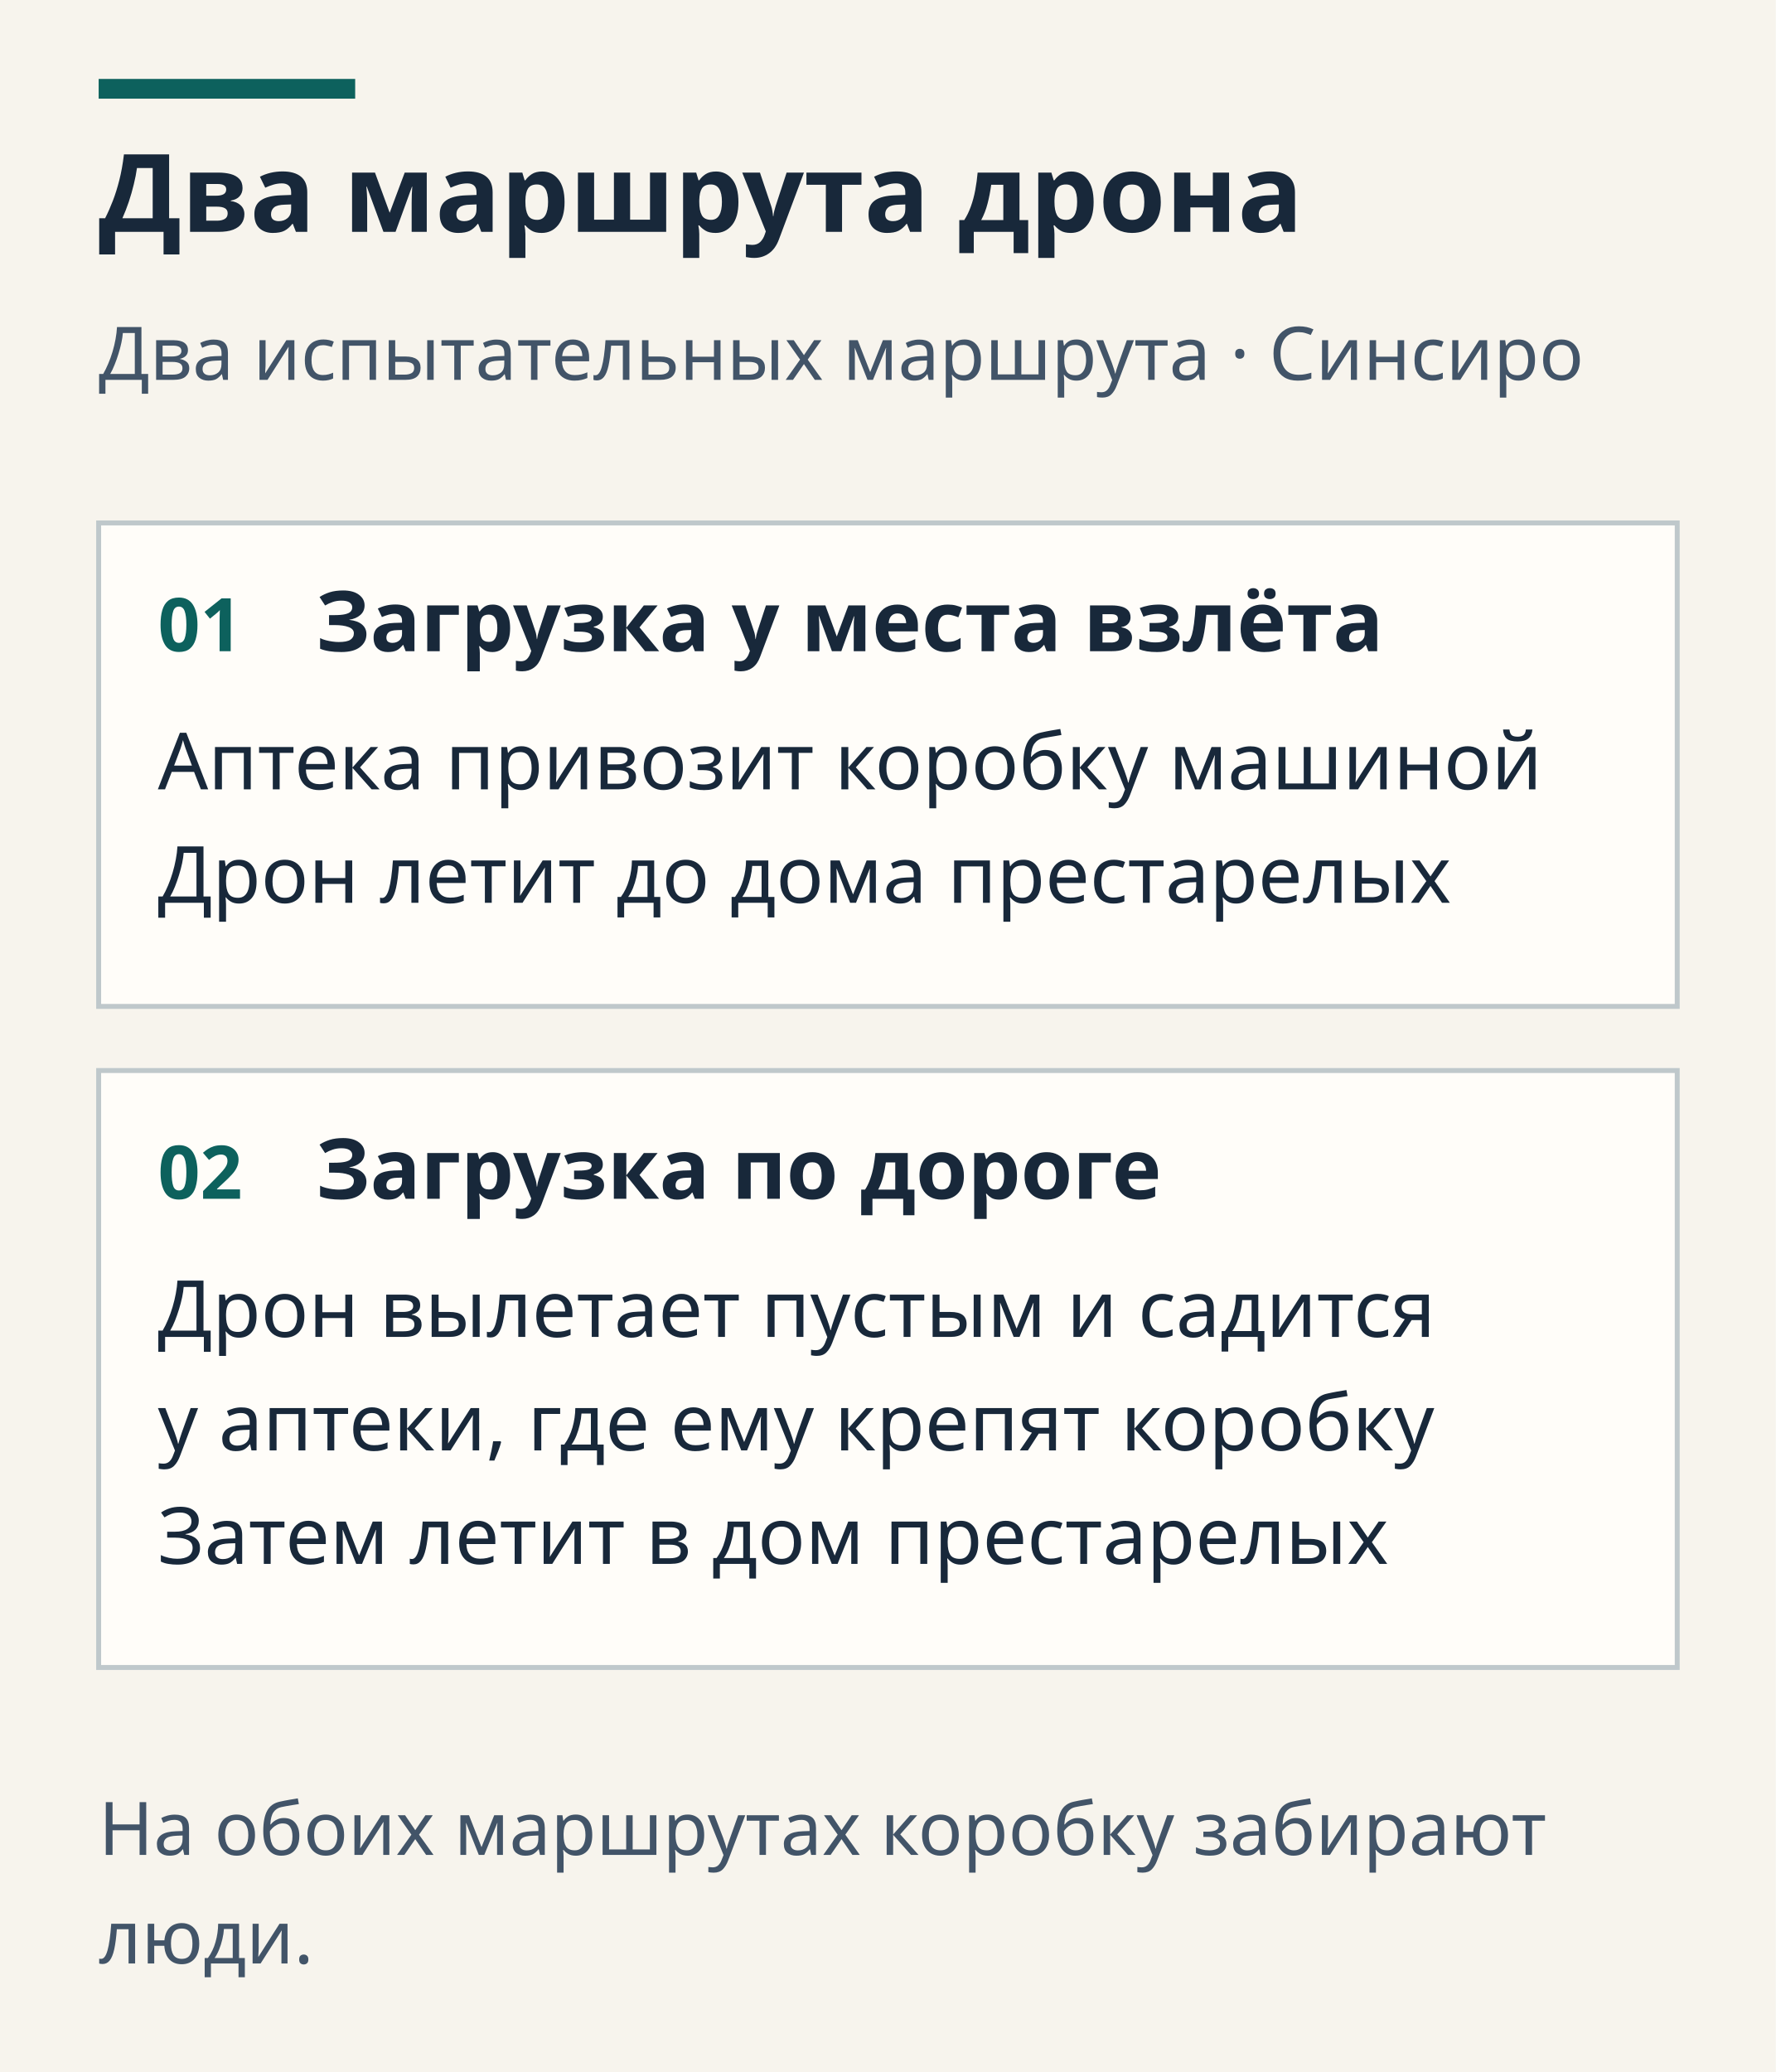
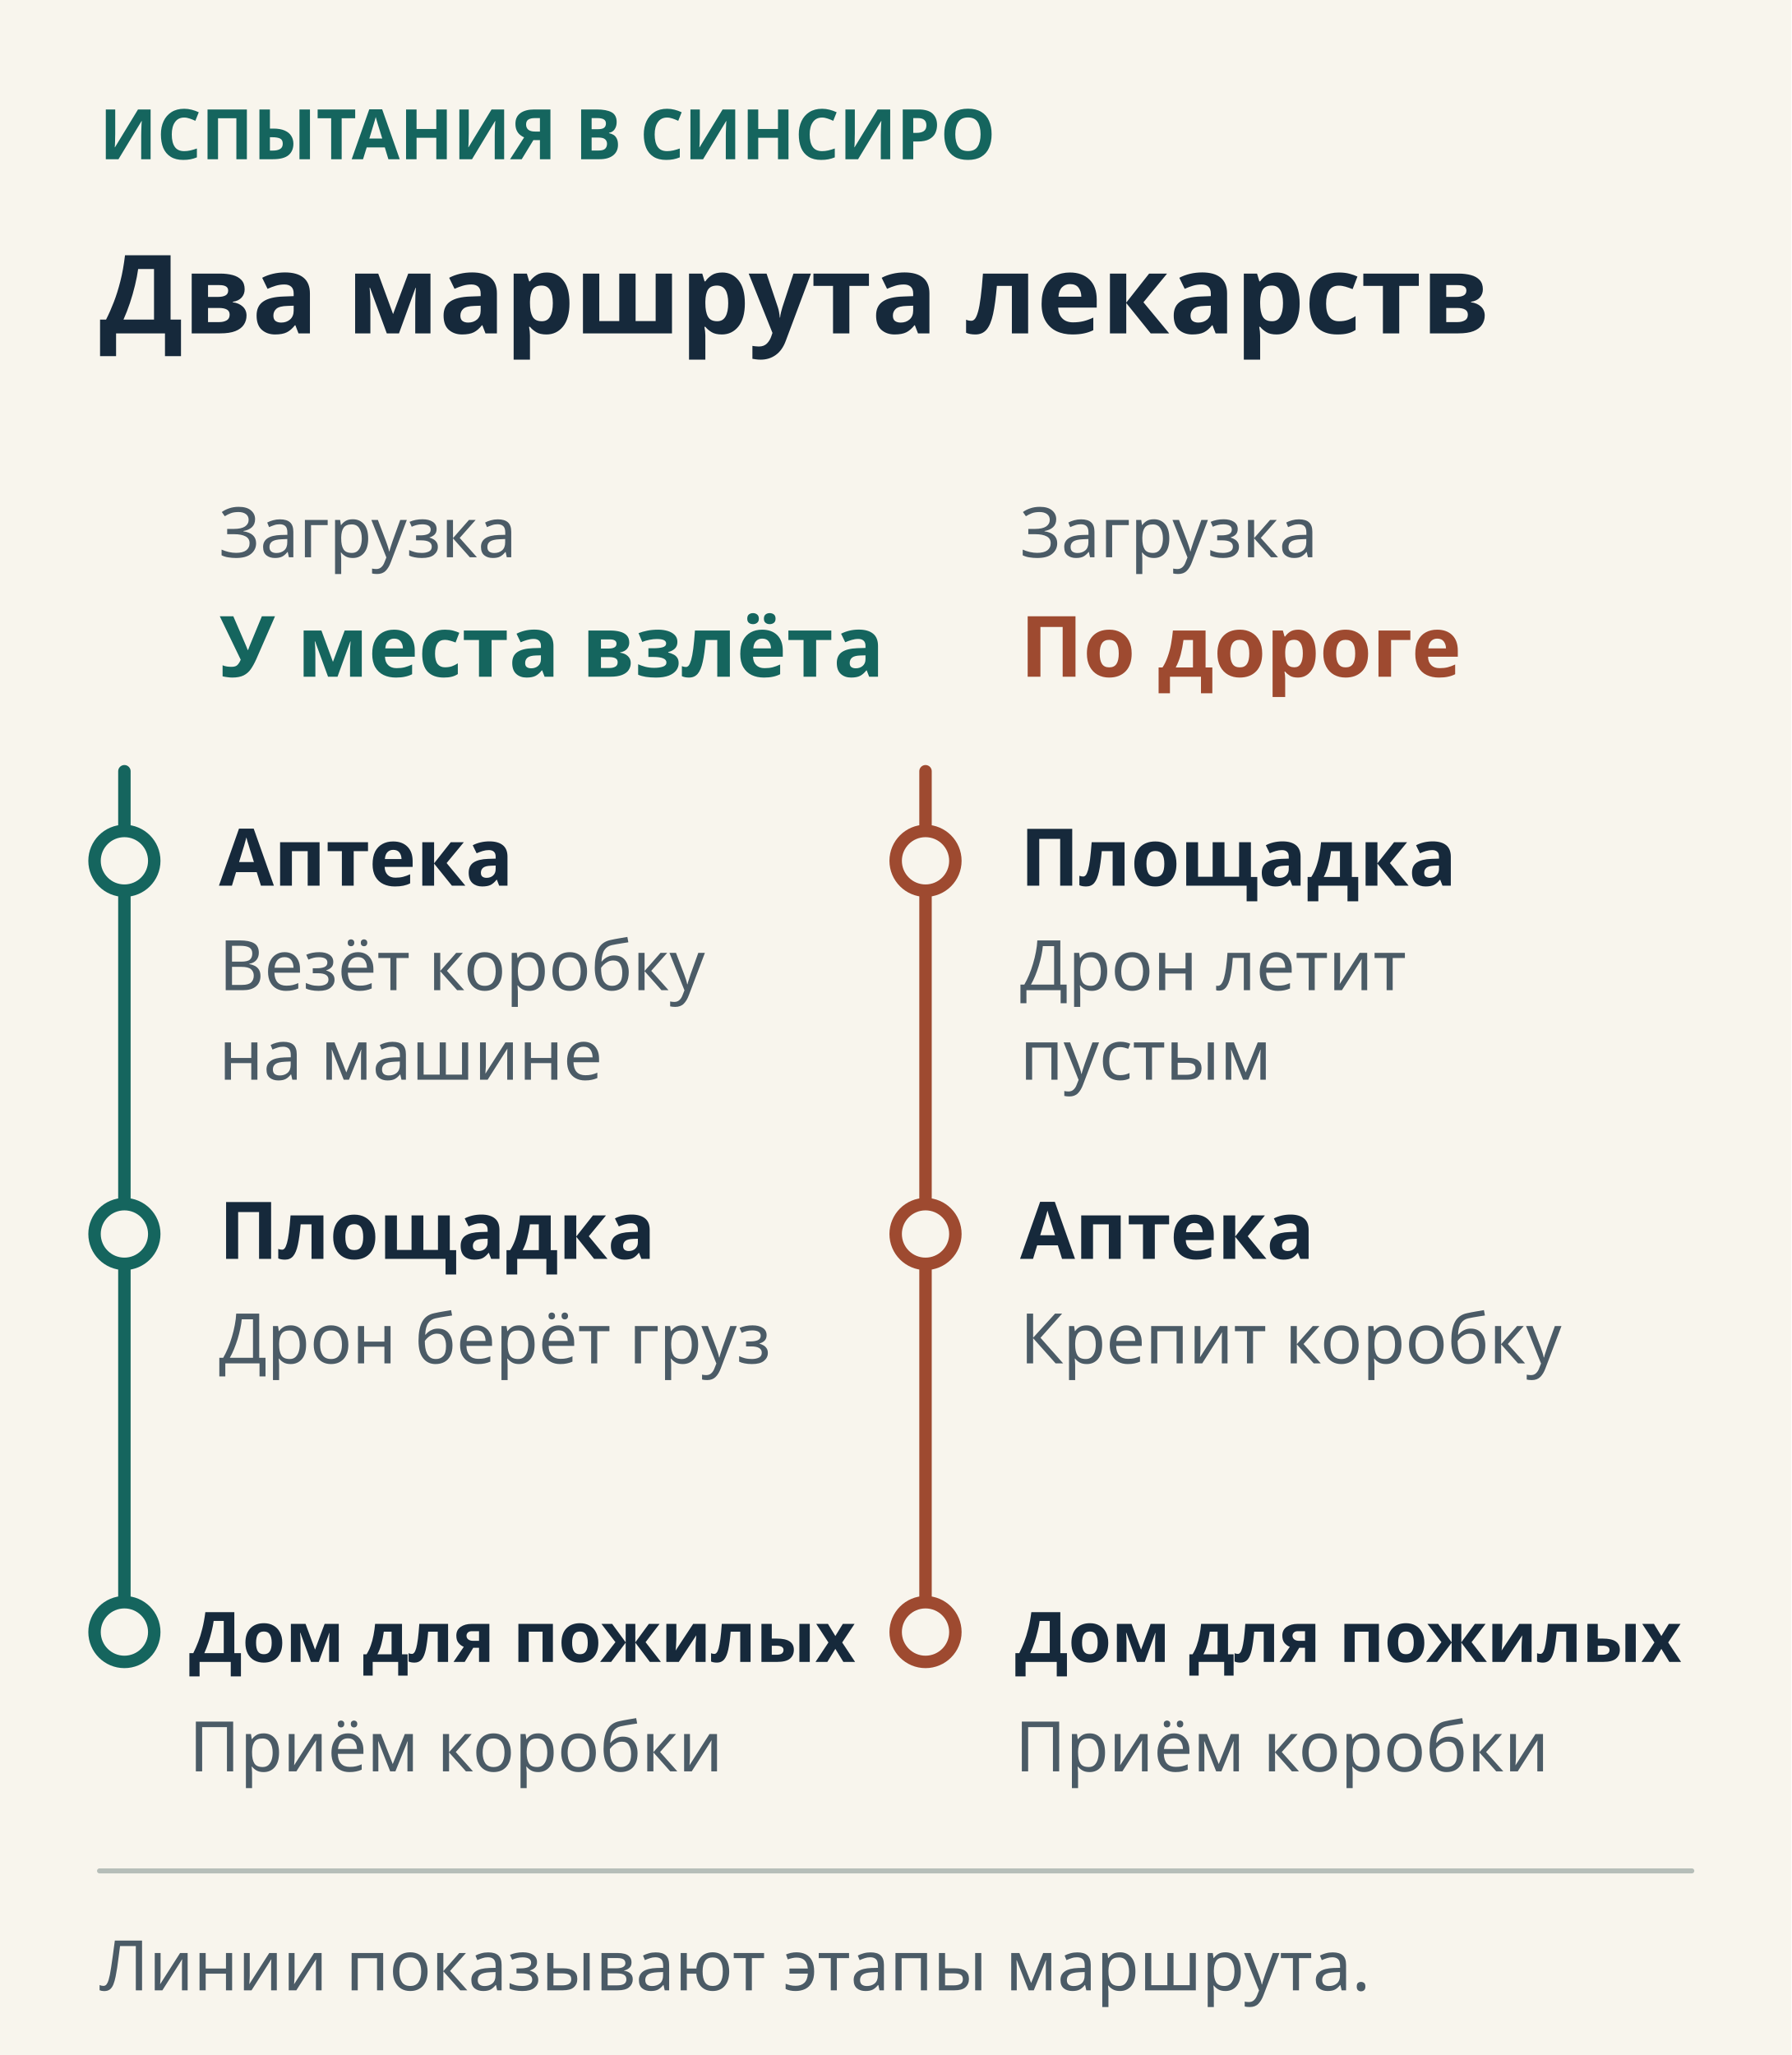
- <svg xmlns="http://www.w3.org/2000/svg" width="360" lang="ru" role="img" aria-labelledby="title desc" font-family="Noto Sans, Arial, sans-serif" height="420" viewBox="0 0 360 420">
-   <rect id="paper" x="0" y="0" width="360" height="420" fill="#F7F4ED" data-role="background" />
-   <rect id="rule" x="20" y="16" width="52" height="4" fill="#0D615D" />
-   <text id="head0" x="20" y="47" font-size="22" fill="#18283A" font-weight="700">Два маршрута дрона</text>
-   <text id="subtitle" x="20" y="77" font-size="15" fill="#425468" font-weight="400">Два испытательных маршрута · Синсиро</text>
-   <rect id="panel0" x="20" y="106" width="320" height="98" fill="#FFFDF9" stroke="#BFC8CB" stroke-width="1" data-role="panel" />
-   <text id="k0" x="32" y="132" font-size="15" fill="#0D615D" font-weight="700" data-panel="panel0">01</text>
-   <text id="label0" x="64" y="132" font-size="17" fill="#18283A" font-weight="700" data-panel="panel0">Загрузка у места взлёта</text>
-   <text id="row0-0" x="32" y="160" font-size="16" fill="#18283A" font-weight="400" data-panel="panel0">Аптека привозит коробку машиной</text>
-   <text id="row0-1" x="32" y="183" font-size="16" fill="#18283A" font-weight="400" data-panel="panel0">Дрон летит до дома престарелых</text>
-   <rect id="panel1" x="20" y="217" width="320" height="121" fill="#FFFDF9" stroke="#BFC8CB" stroke-width="1" data-role="panel" />
-   <text id="k1" x="32" y="243" font-size="15" fill="#0D615D" font-weight="700" data-panel="panel1">02</text>
-   <text id="label1" x="64" y="243" font-size="17" fill="#18283A" font-weight="700" data-panel="panel1">Загрузка по дороге</text>
-   <text id="row1-0" x="32" y="271" font-size="16" fill="#18283A" font-weight="400" data-panel="panel1">Дрон вылетает пустым и садится</text>
-   <text id="row1-1" x="32" y="294" font-size="16" fill="#18283A" font-weight="400" data-panel="panel1">у аптеки, где ему крепят коробку</text>
-   <text id="row1-2" x="32" y="317" font-size="16" fill="#18283A" font-weight="400" data-panel="panel1">Затем летит в дом престарелых</text>
-   <text id="note0" x="20" y="376" font-size="15" fill="#425468" font-weight="400">На обоих маршрутах коробку забирают</text>
-   <text id="note1" x="20" y="398" font-size="15" fill="#425468" font-weight="400">люди.</text>
+ <svg xmlns="http://www.w3.org/2000/svg" width="360" height="413" viewBox="0 0 360 413" role="img" lang="ru" aria-labelledby="title desc" font-family="Noto Sans, Arial, sans-serif">
+   <rect id="rect1" data-zone="background" x="0" y="0" width="360" height="413" fill="#F8F5ED" rx="0" />
+   <text id="text2" data-zone="text" x="20" y="32" fill="#15655E" font-size="14" font-weight="700" text-anchor="start">ИСПЫТАНИЯ В СИНСИРО</text>
+   <text id="text3" data-zone="text" x="20" y="67" fill="#16293B" font-size="22" font-weight="700" text-anchor="start">Два маршрута лекарств</text>
+   <text id="text4" data-zone="text" x="44" y="112" fill="#4B5B66" font-size="14" font-weight="400" text-anchor="start">Загрузка</text>
+   <text id="text5" data-zone="text" x="44" y="136" fill="#15655E" font-size="17" font-weight="700" text-anchor="start">У места взлёта</text>
+   <text id="text6" data-zone="text" x="205" y="112" fill="#4B5B66" font-size="14" font-weight="400" text-anchor="start">Загрузка</text>
+   <text id="text7" data-zone="text" x="205" y="136" fill="#9E4A30" font-size="17" font-weight="700" text-anchor="start">По дороге</text>
+   <path id="path8" data-zone="art" d="M25 155 V330" fill="none" stroke="#15655E" stroke-width="2.5" stroke-linecap="round" stroke-linejoin="round" />
+   <circle id="circle9" data-zone="art" cx="25" cy="173" r="6" fill="#F8F5ED" stroke="#15655E" stroke-width="2.5" />
+   <circle id="circle10" data-zone="art" cx="25" cy="248" r="6" fill="#F8F5ED" stroke="#15655E" stroke-width="2.5" />
+   <circle id="circle11" data-zone="art" cx="25" cy="328" r="6" fill="#F8F5ED" stroke="#15655E" stroke-width="2.5" />
+   <path id="path12" data-zone="art" d="M186 155 V330" fill="none" stroke="#9E4A30" stroke-width="2.5" stroke-linecap="round" stroke-linejoin="round" />
+   <circle id="circle13" data-zone="art" cx="186" cy="173" r="6" fill="#F8F5ED" stroke="#9E4A30" stroke-width="2.5" />
+   <circle id="circle14" data-zone="art" cx="186" cy="248" r="6" fill="#F8F5ED" stroke="#9E4A30" stroke-width="2.5" />
+   <circle id="circle15" data-zone="art" cx="186" cy="328" r="6" fill="#F8F5ED" stroke="#9E4A30" stroke-width="2.5" />
+   <text id="text16" data-zone="text" x="44" y="178" fill="#16293B" font-size="16" font-weight="700" text-anchor="start">Аптека</text>
+   <text id="text17" data-zone="text" x="44" y="199" fill="#4B5B66" font-size="14" font-weight="400" text-anchor="start">Везёт коробку</text>
+   <text id="text18" data-zone="text" x="44" y="217" fill="#4B5B66" font-size="14" font-weight="400" text-anchor="start">на машине</text>
+   <text id="text19" data-zone="text" x="44" y="253" fill="#16293B" font-size="16" font-weight="700" text-anchor="start">Площадка</text>
+   <text id="text20" data-zone="text" x="44" y="274" fill="#4B5B66" font-size="14" font-weight="400" text-anchor="start">Дрон берёт груз</text>
+   <text id="text21" data-zone="text" x="205" y="178" fill="#16293B" font-size="16" font-weight="700" text-anchor="start">Площадка</text>
+   <text id="text22" data-zone="text" x="205" y="199" fill="#4B5B66" font-size="14" font-weight="400" text-anchor="start">Дрон летит</text>
+   <text id="text23" data-zone="text" x="205" y="217" fill="#4B5B66" font-size="14" font-weight="400" text-anchor="start">пустым</text>
+   <text id="text24" data-zone="text" x="205" y="253" fill="#16293B" font-size="16" font-weight="700" text-anchor="start">Аптека</text>
+   <text id="text25" data-zone="text" x="205" y="274" fill="#4B5B66" font-size="14" font-weight="400" text-anchor="start">Крепит коробку</text>
+   <text id="text26" data-zone="text" x="38" y="334" fill="#16293B" font-size="14" font-weight="700" text-anchor="start">Дом для пожилых</text>
+   <text id="text27" data-zone="text" x="38" y="356" fill="#4B5B66" font-size="14" font-weight="400" text-anchor="start">Приём коробки</text>
+   <text id="text28" data-zone="text" x="204" y="334" fill="#16293B" font-size="14" font-weight="700" text-anchor="start">Дом для пожилых</text>
+   <text id="text29" data-zone="text" x="204" y="356" fill="#4B5B66" font-size="14" font-weight="400" text-anchor="start">Приём коробки</text>
+   <path id="path30" data-zone="art" d="M20 376 H340" fill="none" stroke="#B6BEB9" stroke-width="1" stroke-linecap="round" stroke-linejoin="round" />
+   <text id="text31" data-zone="text" x="20" y="400" fill="#4B5B66" font-size="14" font-weight="400" text-anchor="start">Линии показывают этапы маршрута.</text>
</svg>
